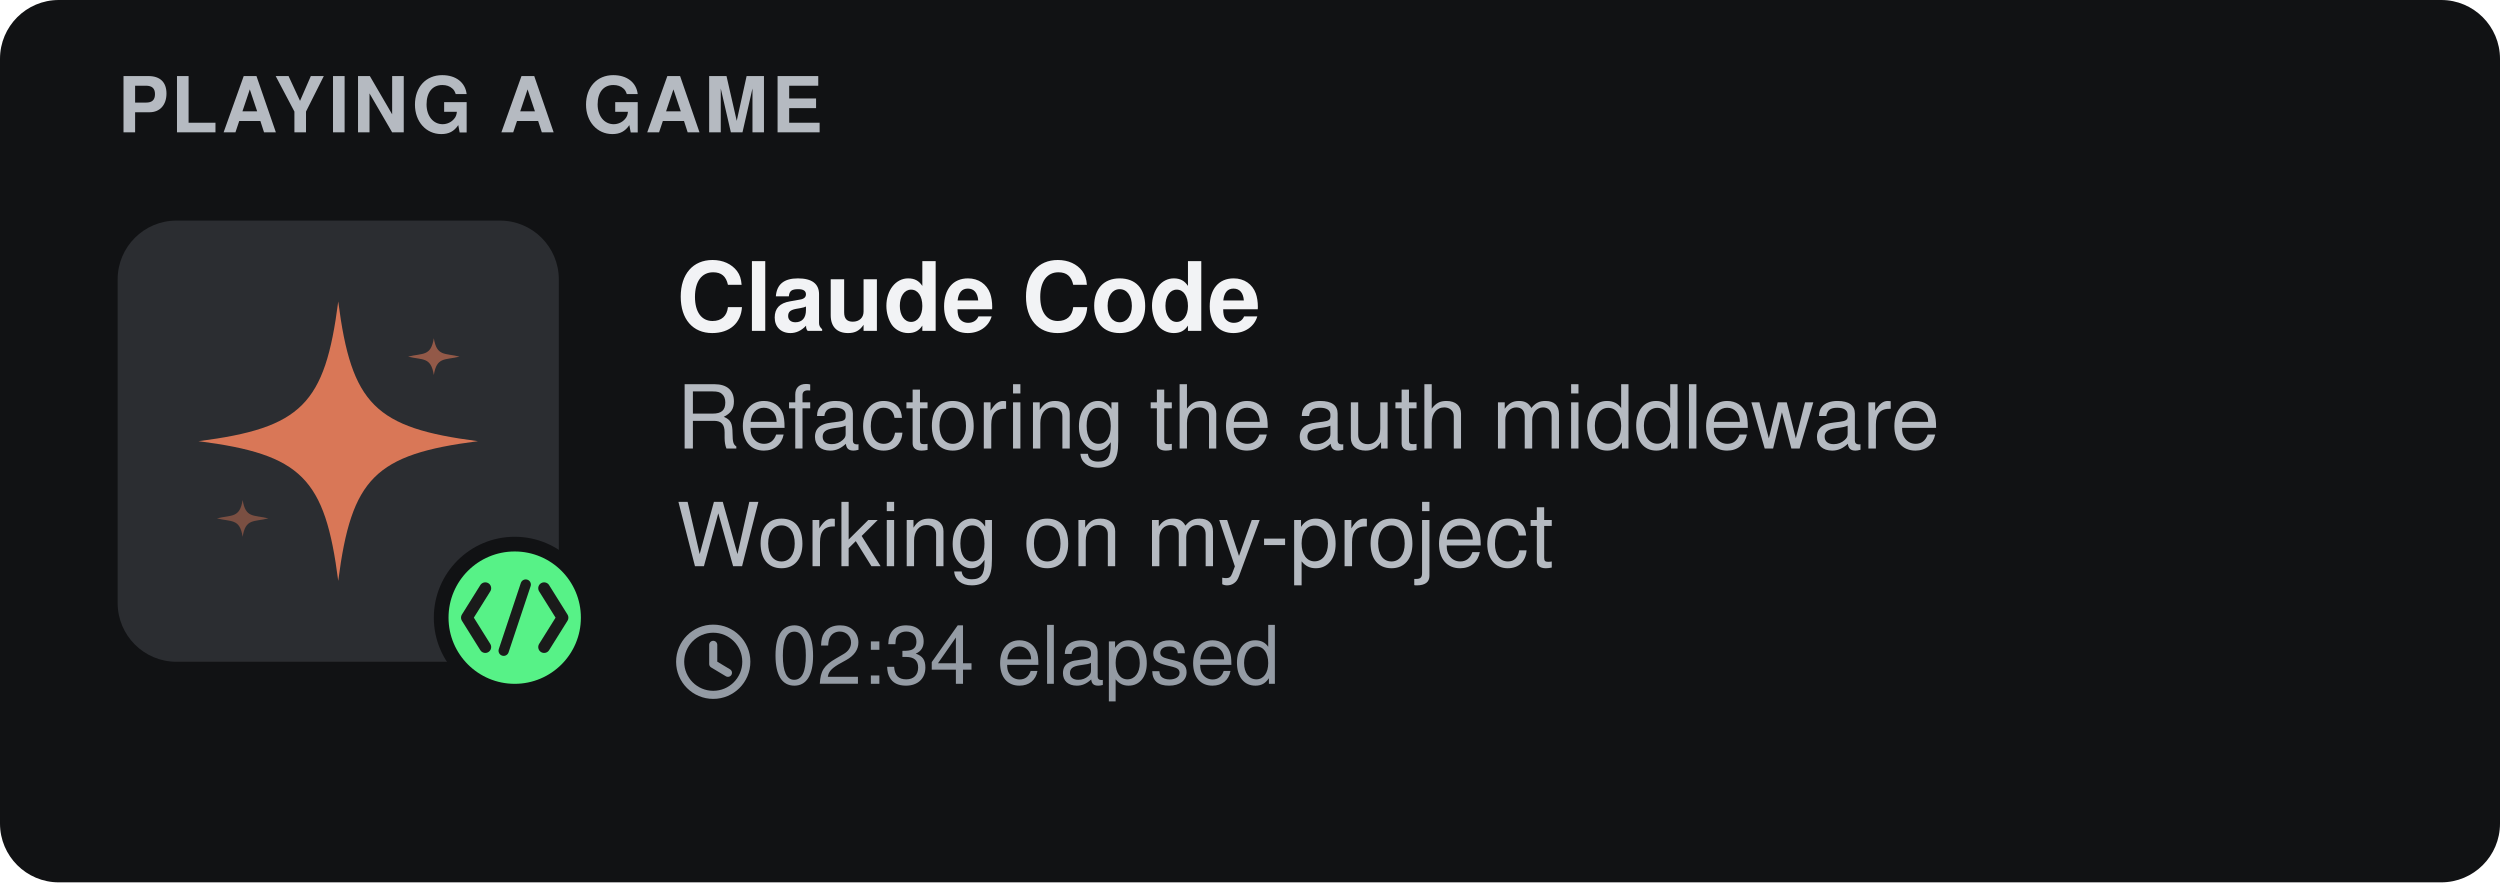
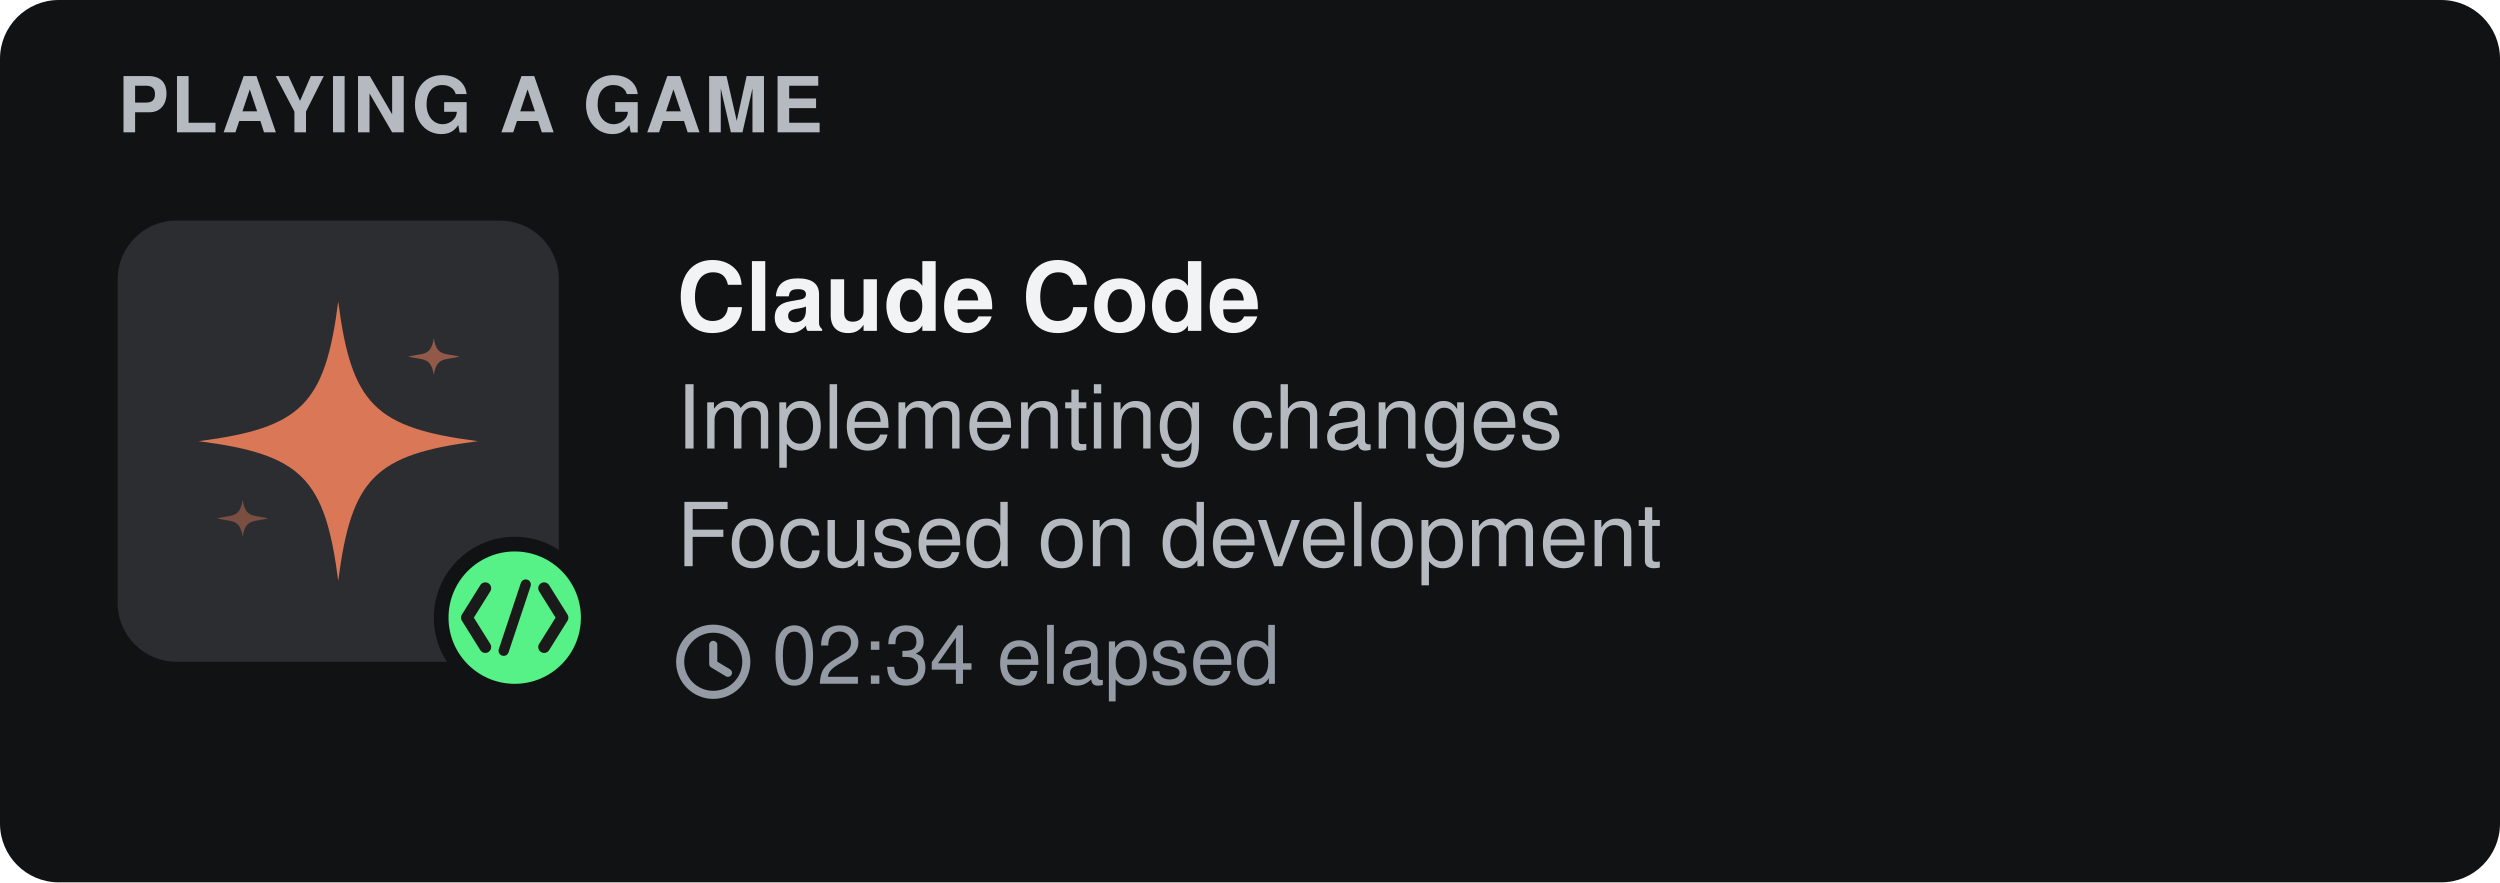
<svg xmlns="http://www.w3.org/2000/svg" width="340" height="120" viewBox="0 0 340 120">
  <rect width="340" height="120" rx="8" fill="#111214" />
  <text x="16" y="18" font-family="-apple-system, BlinkMacSystemFont, 'Segoe UI', Helvetica, Arial, sans-serif" font-size="10.5" font-weight="800" fill="#b5bac1" letter-spacing="0.04em">PLAYING A GAME</text>
  <rect x="16" y="30" width="60" height="60" rx="8" fill="#2b2d31" />
  <g transform="translate(46, 60)">
    <path d="M0,-19 C1.8,-5 5,-1.8 19,0 C5,1.8 1.8,5 0,19 C-1.8,5 -5,1.8 -19,0 C-5,-1.8 -1.8,-5 0,-19Z" fill="#d97757" />
    <path d="M13,-14 C13.4,-11.5 14.5,-12 16.5,-11.5 C14.5,-11 13.4,-11.5 13,-9 C12.6,-11.5 11.5,-11 9.5,-11.5 C11.5,-12 12.6,-11.5 13,-14Z" fill="#d97757" opacity="0.6" />
    <path d="M-13,8 C-12.6,10.5 -11.5,10 -9.5,10.5 C-11.5,11 -12.6,10.5 -13,13 C-13.4,10.5 -14.5,11 -16.5,10.5 C-14.5,10 -13.4,10.5 -13,8Z" fill="#d97757" opacity="0.45" />
  </g>
  <circle cx="70" cy="84" r="11" fill="#111214" />
  <circle cx="70" cy="84" r="9" fill="#57f287" />
  <g transform="translate(70, 84)">
    <polyline points="-4,-4 -6.5,0 -4,4" fill="none" stroke="#1a1a1a" stroke-width="1.6" stroke-linecap="round" stroke-linejoin="round" />
    <polyline points="4,-4 6.5,0 4,4" fill="none" stroke="#1a1a1a" stroke-width="1.6" stroke-linecap="round" stroke-linejoin="round" />
    <line x1="1.5" y1="-4.5" x2="-1.5" y2="4.5" stroke="#1a1a1a" stroke-width="1.4" stroke-linecap="round" />
  </g>
  <text x="92" y="45" font-family="-apple-system, BlinkMacSystemFont, 'Segoe UI', Helvetica, Arial, sans-serif" font-size="13" font-weight="700" fill="#f2f3f5">Claude Code</text>
-   <text x="92" y="61" font-family="-apple-system, BlinkMacSystemFont, 'Segoe UI', Helvetica, Arial, sans-serif" font-size="12" font-weight="400" fill="#b5bac1">Refactoring the auth middleware</text>
-   <text x="92" y="77" font-family="-apple-system, BlinkMacSystemFont, 'Segoe UI', Helvetica, Arial, sans-serif" font-size="12" font-weight="400" fill="#b5bac1">Working on my-project</text>
+   <text x="92" y="61" font-family="-apple-system, BlinkMacSystemFont, 'Segoe UI', Helvetica, Arial, sans-serif" font-size="12" font-weight="400" fill="#b5bac1">Implementing changes</text>
+   <text x="92" y="77" font-family="-apple-system, BlinkMacSystemFont, 'Segoe UI', Helvetica, Arial, sans-serif" font-size="12" font-weight="400" fill="#b5bac1">Focused on development</text>
  <g transform="translate(92, 93)">
    <g transform="translate(5, -3)">
      <circle cx="0" cy="0" r="4.5" fill="none" stroke="#949ba4" stroke-width="1.1" />
      <polyline points="0,-2.3 0,0.3 2,1.5" fill="none" stroke="#949ba4" stroke-width="1.1" stroke-linecap="round" stroke-linejoin="round" />
    </g>
    <text x="13" y="0" font-family="-apple-system, BlinkMacSystemFont, 'Segoe UI', Helvetica, Arial, sans-serif" font-size="11" font-weight="400" fill="#949ba4">02:34 elapsed</text>
  </g>
</svg>
